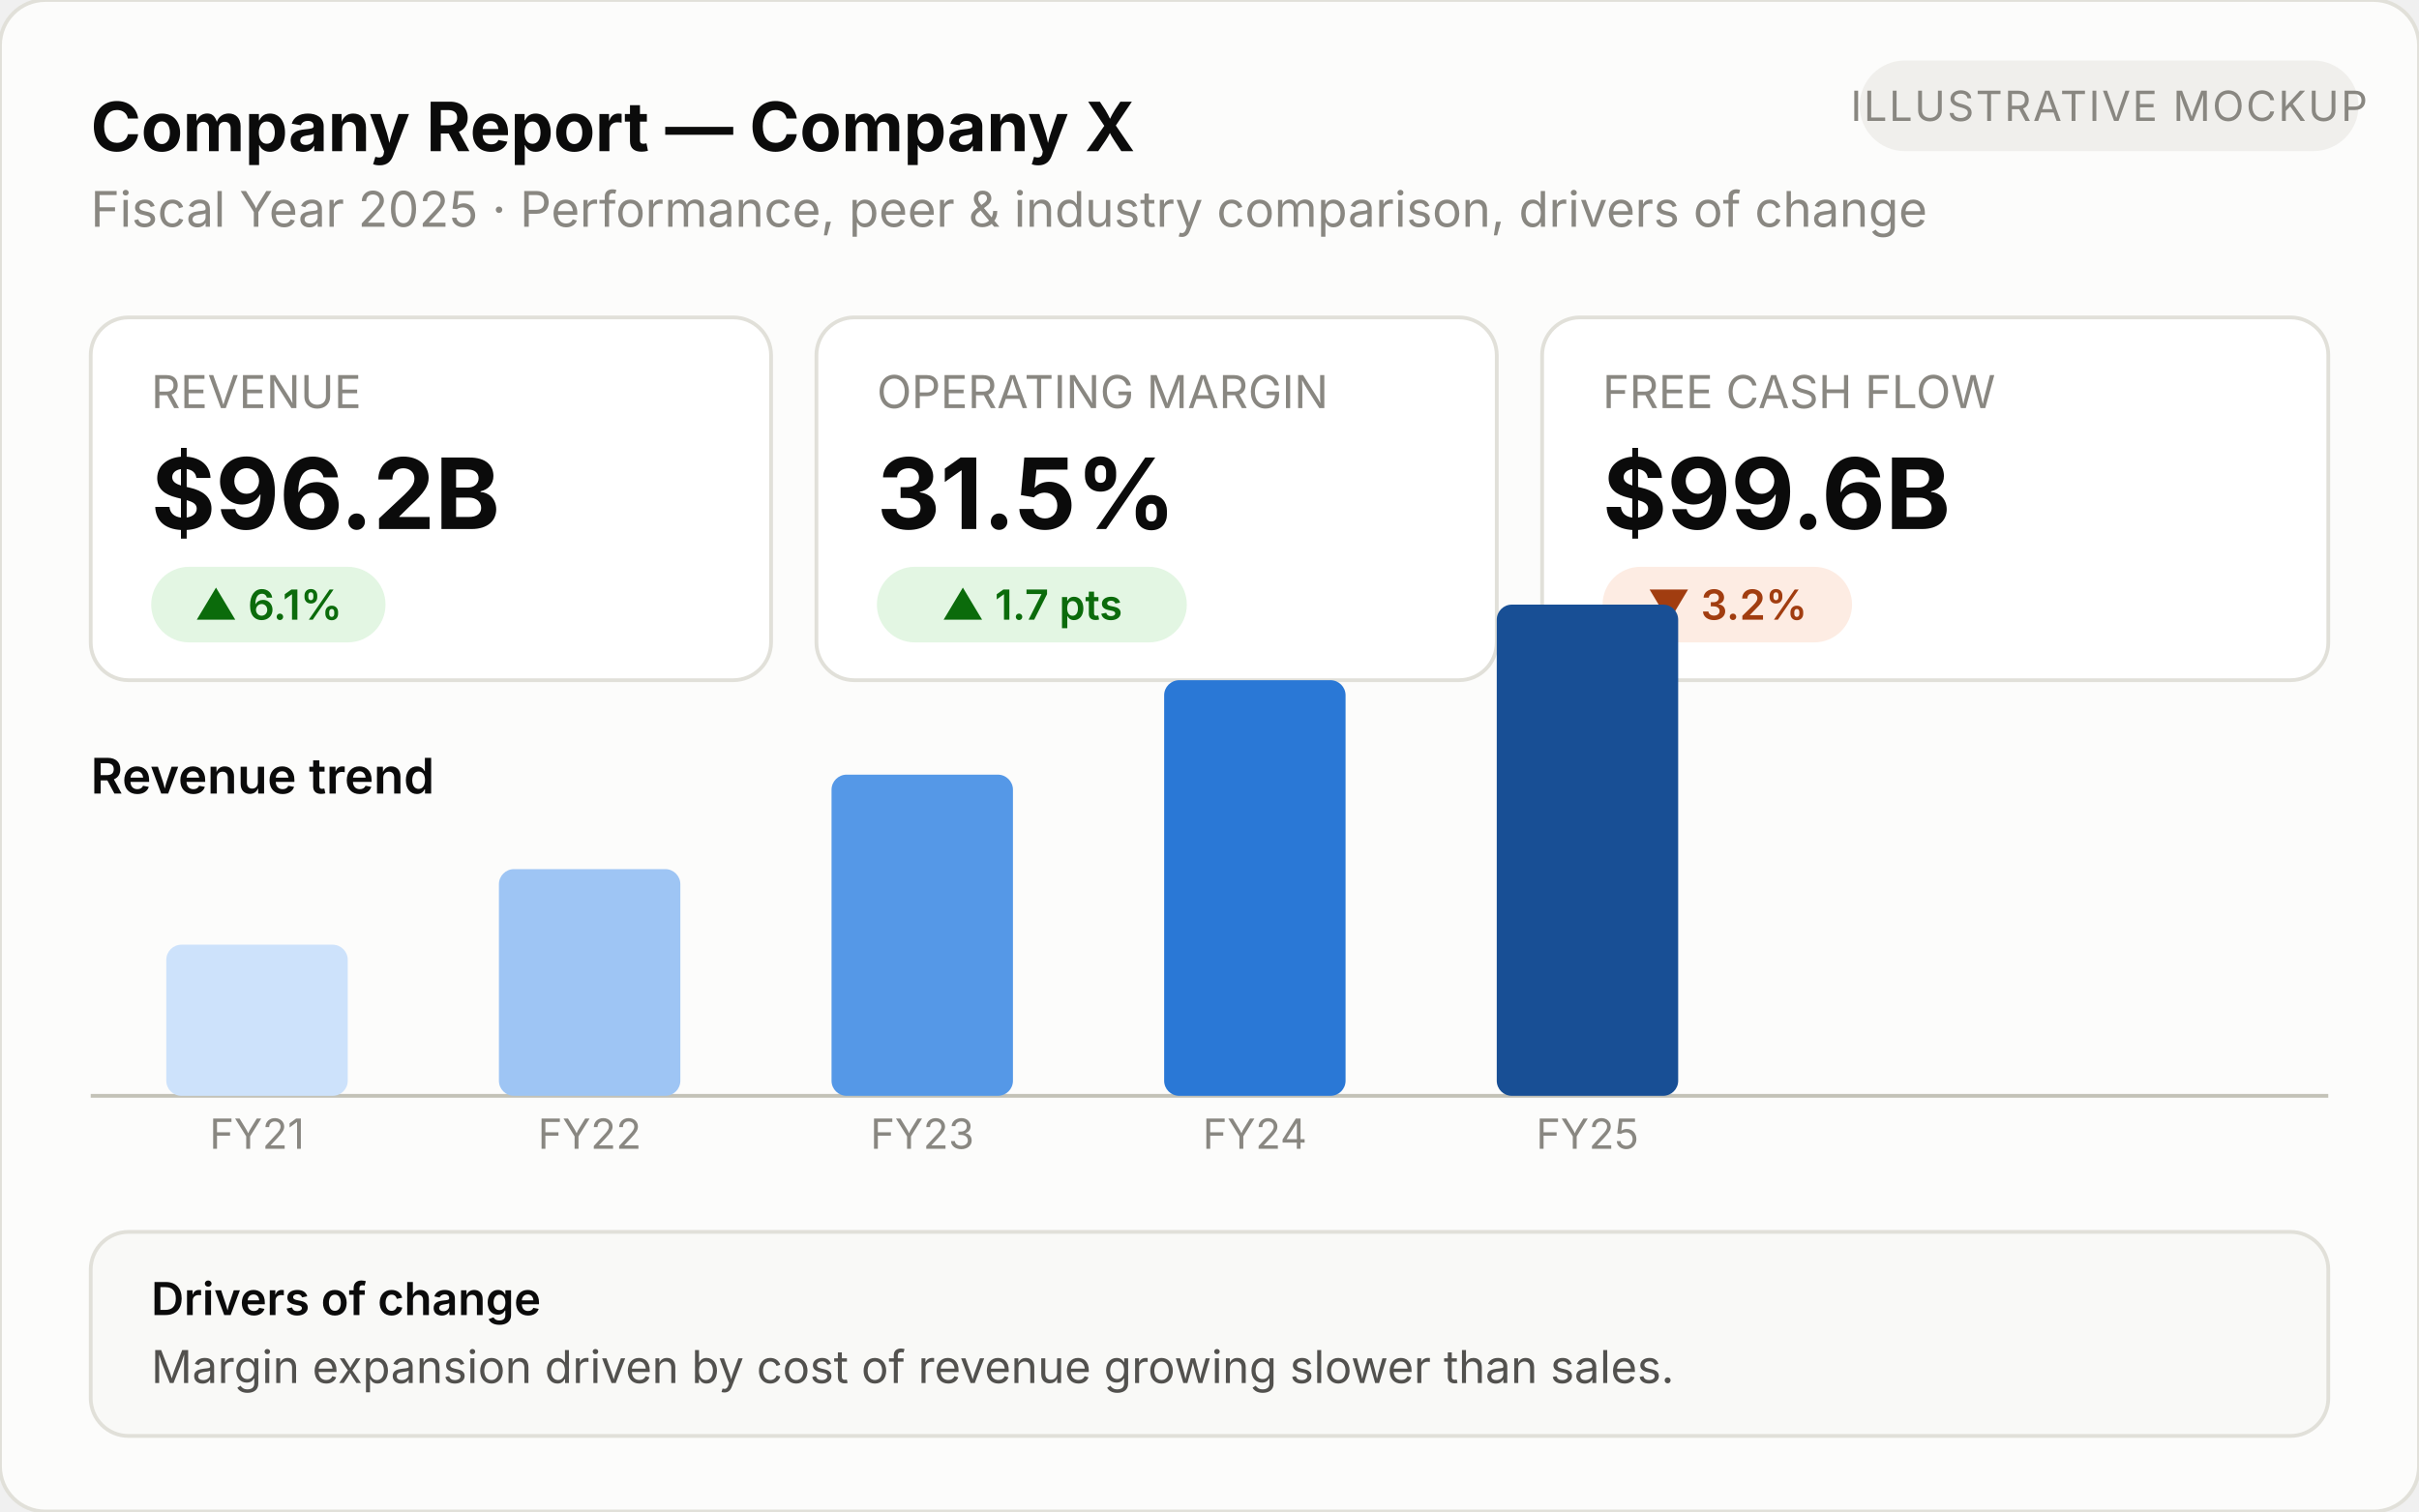
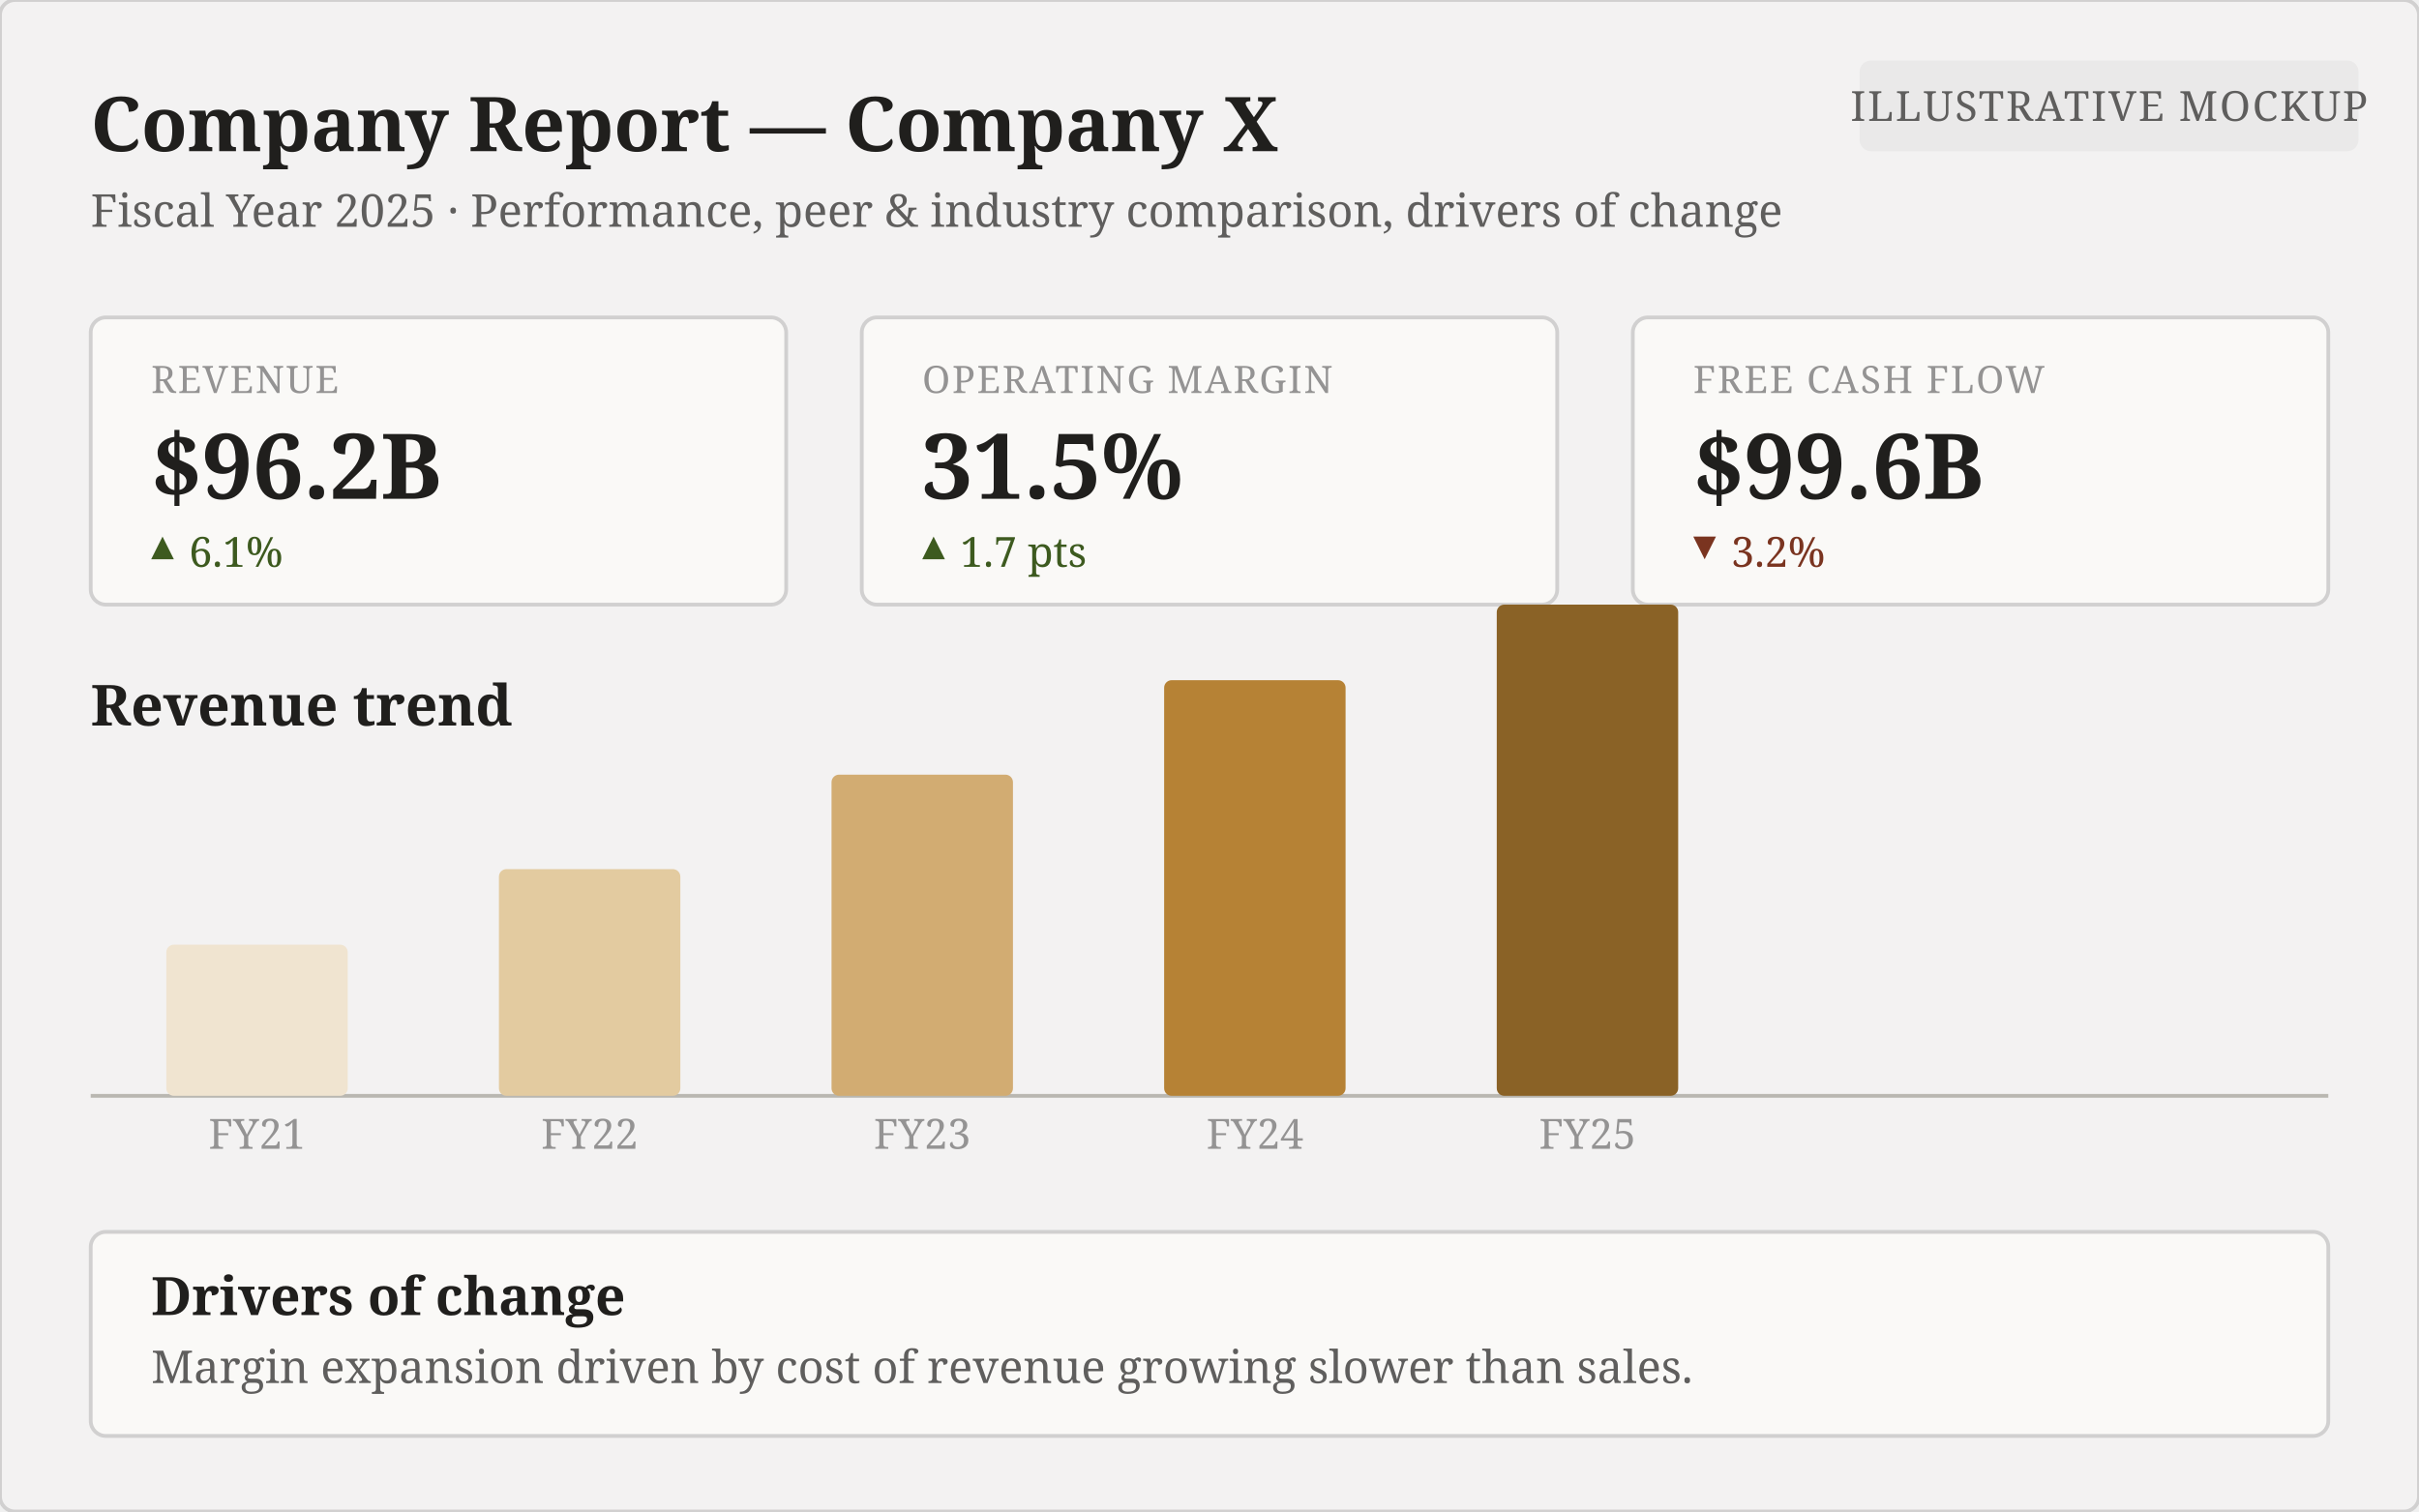
- <svg xmlns="http://www.w3.org/2000/svg" viewBox="0 0 640 400" font-family="system-ui, -apple-system, 'Segoe UI', sans-serif">
-   <rect x="0" y="0" width="640" height="400" rx="12" fill="#fcfcfb" stroke="#e1e0d9" stroke-width="1" />
-   <rect x="492" y="16" width="132" height="24" rx="12" fill="#f0efec" />
-   <text x="558" y="32" text-anchor="middle" font-size="11" letter-spacing="0.5" fill="#898781">ILLUSTRATIVE MOCKUP</text>
-   <text x="24" y="40" font-size="18" font-weight="700" fill="#0b0b0b">Company Report — Company X</text>
-   <text x="24" y="60" font-size="13" fill="#898781">Fiscal Year 2025 · Performance, peer &amp; industry comparison, drivers of change</text>
+ <svg xmlns="http://www.w3.org/2000/svg" viewBox="0 0 640 400" font-family="Lora, serif">
+   <rect x="0" y="0" width="640" height="400" rx="4" fill="#F3F2F2" stroke="#D1D0D0" stroke-width="1" />
+   <rect x="492" y="16" width="132" height="24" rx="3" fill="#EAE9E9" />
+   <text x="558" y="32" text-anchor="middle" font-size="11" letter-spacing="0.5" fill="#5F5E5D">ILLUSTRATIVE MOCKUP</text>
+   <text x="24" y="40" font-family="'Cormorant Garamond', serif" font-size="20" font-weight="600" fill="#201F1D">Company Report — Company X</text>
+   <text x="24" y="60" font-size="12" fill="#5F5E5D">Fiscal Year 2025 · Performance, peer &amp; industry comparison, drivers of change</text>
+   <rect x="24" y="84" width="184" height="76" rx="4" fill="#FAF9F7" stroke="#D1D0D0" stroke-width="1" />
+   <text x="40" y="104" font-size="10" letter-spacing="0.5" fill="#949393">REVENUE</text>
+   <text x="40" y="132" font-family="'Cormorant Garamond', serif" font-size="24" font-weight="600" fill="#201F1D">$96.2B</text>
+   <polygon points="43,142 40,148 46,148" fill="#3D5A1F" />
+   <text x="50" y="150" font-size="11" fill="#3D5A1F">6.1%</text>
+   <rect x="228" y="84" width="184" height="76" rx="4" fill="#FAF9F7" stroke="#D1D0D0" stroke-width="1" />
+   <text x="244" y="104" font-size="10" letter-spacing="0.5" fill="#949393">OPERATING MARGIN</text>
+   <text x="244" y="132" font-family="'Cormorant Garamond', serif" font-size="24" font-weight="600" fill="#201F1D">31.5%</text>
+   <polygon points="247,142 244,148 250,148" fill="#3D5A1F" />
+   <text x="254" y="150" font-size="11" fill="#3D5A1F">1.7 pts</text>
+   <rect x="432" y="84" width="184" height="76" rx="4" fill="#FAF9F7" stroke="#D1D0D0" stroke-width="1" />
+   <text x="448" y="104" font-size="10" letter-spacing="0.5" fill="#949393">FREE CASH FLOW</text>
+   <text x="448" y="132" font-family="'Cormorant Garamond', serif" font-size="24" font-weight="600" fill="#201F1D">$99.6B</text>
+   <polygon points="448,142 454,142 451,148" fill="#7A3420" />
+   <text x="458" y="150" font-size="11" fill="#7A3420">3.2%</text>
+   <text x="24" y="192" font-family="'Cormorant Garamond', serif" font-size="15" font-weight="600" fill="#201F1D">Revenue trend</text>
  <g>
-     <rect x="24" y="84" width="180" height="96" rx="10" fill="#ffffff" stroke="#e1e0d9" stroke-width="1" />
-     <text x="40" y="108" font-size="12" fill="#898781">REVENUE</text>
-     <text x="40" y="140" font-size="26" font-weight="700" fill="#0b0b0b">$96.2B</text>
-     <rect x="40" y="150" width="62" height="20" rx="10" fill="#e3f6e3" />
-     <text x="71" y="164" text-anchor="middle" font-size="11" font-weight="600" fill="#0b6b0b">▲ 6.1%</text>
+     <line x1="24" y1="290" x2="616" y2="290" stroke="#B9B7B1" stroke-width="1" />
+     <rect x="44" y="250" width="48" height="40" rx="2" fill="#F0E4D0" />
+     <rect x="132" y="230" width="48" height="60" rx="2" fill="#E3CBA0" />
+     <rect x="220" y="205" width="48" height="85" rx="2" fill="#D2AC72" />
+     <rect x="308" y="180" width="48" height="110" rx="2" fill="#B68235" />
+     <rect x="396" y="160" width="48" height="130" rx="2" fill="#8A6226" />
+     <text x="68" y="304" text-anchor="middle" font-size="11" fill="#949393">FY21</text>
+     <text x="156" y="304" text-anchor="middle" font-size="11" fill="#949393">FY22</text>
+     <text x="244" y="304" text-anchor="middle" font-size="11" fill="#949393">FY23</text>
+     <text x="332" y="304" text-anchor="middle" font-size="11" fill="#949393">FY24</text>
+     <text x="420" y="304" text-anchor="middle" font-size="11" fill="#949393">FY25</text>
  </g>
-   <g>
-     <rect x="216" y="84" width="180" height="96" rx="10" fill="#ffffff" stroke="#e1e0d9" stroke-width="1" />
-     <text x="232" y="108" font-size="12" fill="#898781">OPERATING MARGIN</text>
-     <text x="232" y="140" font-size="26" font-weight="700" fill="#0b0b0b">31.5%</text>
-     <rect x="232" y="150" width="82" height="20" rx="10" fill="#e3f6e3" />
-     <text x="273" y="164" text-anchor="middle" font-size="11" font-weight="600" fill="#0b6b0b">▲ 1.7 pts</text>
-   </g>
-   <g>
-     <rect x="408" y="84" width="208" height="96" rx="10" fill="#ffffff" stroke="#e1e0d9" stroke-width="1" />
-     <text x="424" y="108" font-size="12" fill="#898781">FREE CASH FLOW</text>
-     <text x="424" y="140" font-size="26" font-weight="700" fill="#0b0b0b">$99.6B</text>
-     <rect x="424" y="150" width="66" height="20" rx="10" fill="#fdece3" />
-     <text x="457" y="164" text-anchor="middle" font-size="11" font-weight="600" fill="#a13d10">▼ 3.2%</text>
-   </g>
-   <text x="24" y="210" font-size="13" font-weight="600" fill="#0b0b0b">Revenue trend</text>
-   <g>
-     <line x1="24" y1="290" x2="616" y2="290" stroke="#c3c2b7" stroke-width="1" />
-     <rect x="44" y="250" width="48" height="40" rx="4" fill="#cde2fb" />
-     <rect x="132" y="230" width="48" height="60" rx="4" fill="#9ec5f4" />
-     <rect x="220" y="205" width="48" height="85" rx="4" fill="#5598e7" />
-     <rect x="308" y="180" width="48" height="110" rx="4" fill="#2a78d6" />
-     <rect x="396" y="160" width="48" height="130" rx="4" fill="#184f95" />
-     <text x="68" y="304" text-anchor="middle" font-size="11" fill="#898781">FY21</text>
-     <text x="156" y="304" text-anchor="middle" font-size="11" fill="#898781">FY22</text>
-     <text x="244" y="304" text-anchor="middle" font-size="11" fill="#898781">FY23</text>
-     <text x="332" y="304" text-anchor="middle" font-size="11" fill="#898781">FY24</text>
-     <text x="420" y="304" text-anchor="middle" font-size="11" fill="#898781">FY25</text>
-   </g>
-   <rect x="24" y="326" width="592" height="54" rx="10" fill="#f9f9f7" stroke="#e1e0d9" stroke-width="1" />
-   <text x="40" y="348" font-size="12" font-weight="600" fill="#0b0b0b">Drivers of change</text>
-   <text x="40" y="366" font-size="12" fill="#52514e">Margin expansion driven by cost of revenue growing slower than sales.</text>
+   <rect x="24" y="326" width="592" height="54" rx="4" fill="#FAF9F7" stroke="#D1D0D0" stroke-width="1" />
+   <text x="40" y="348" font-family="'Cormorant Garamond', serif" font-size="14" font-weight="600" fill="#201F1D">Drivers of change</text>
+   <text x="40" y="366" font-size="12" fill="#5F5E5D">Margin expansion driven by cost of revenue growing slower than sales.</text>
</svg>
